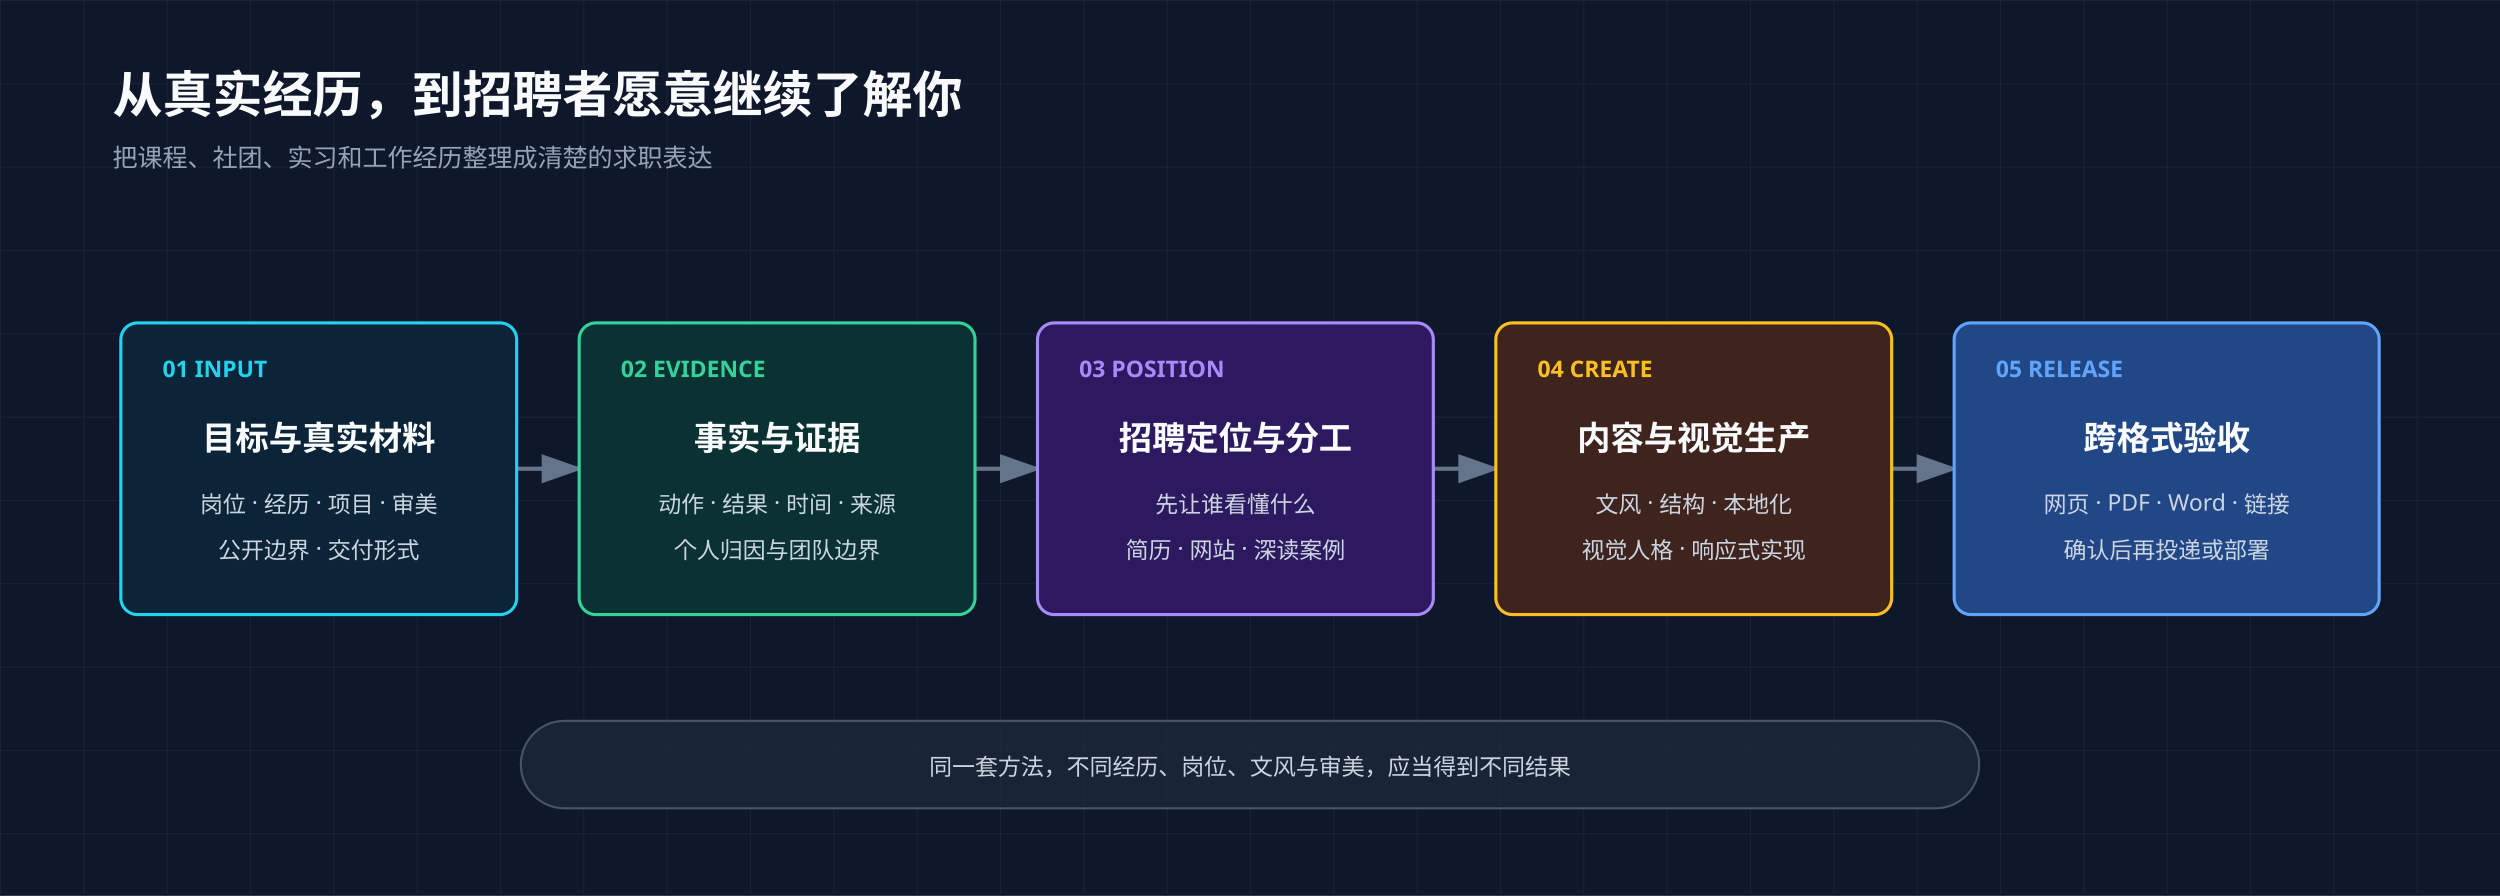
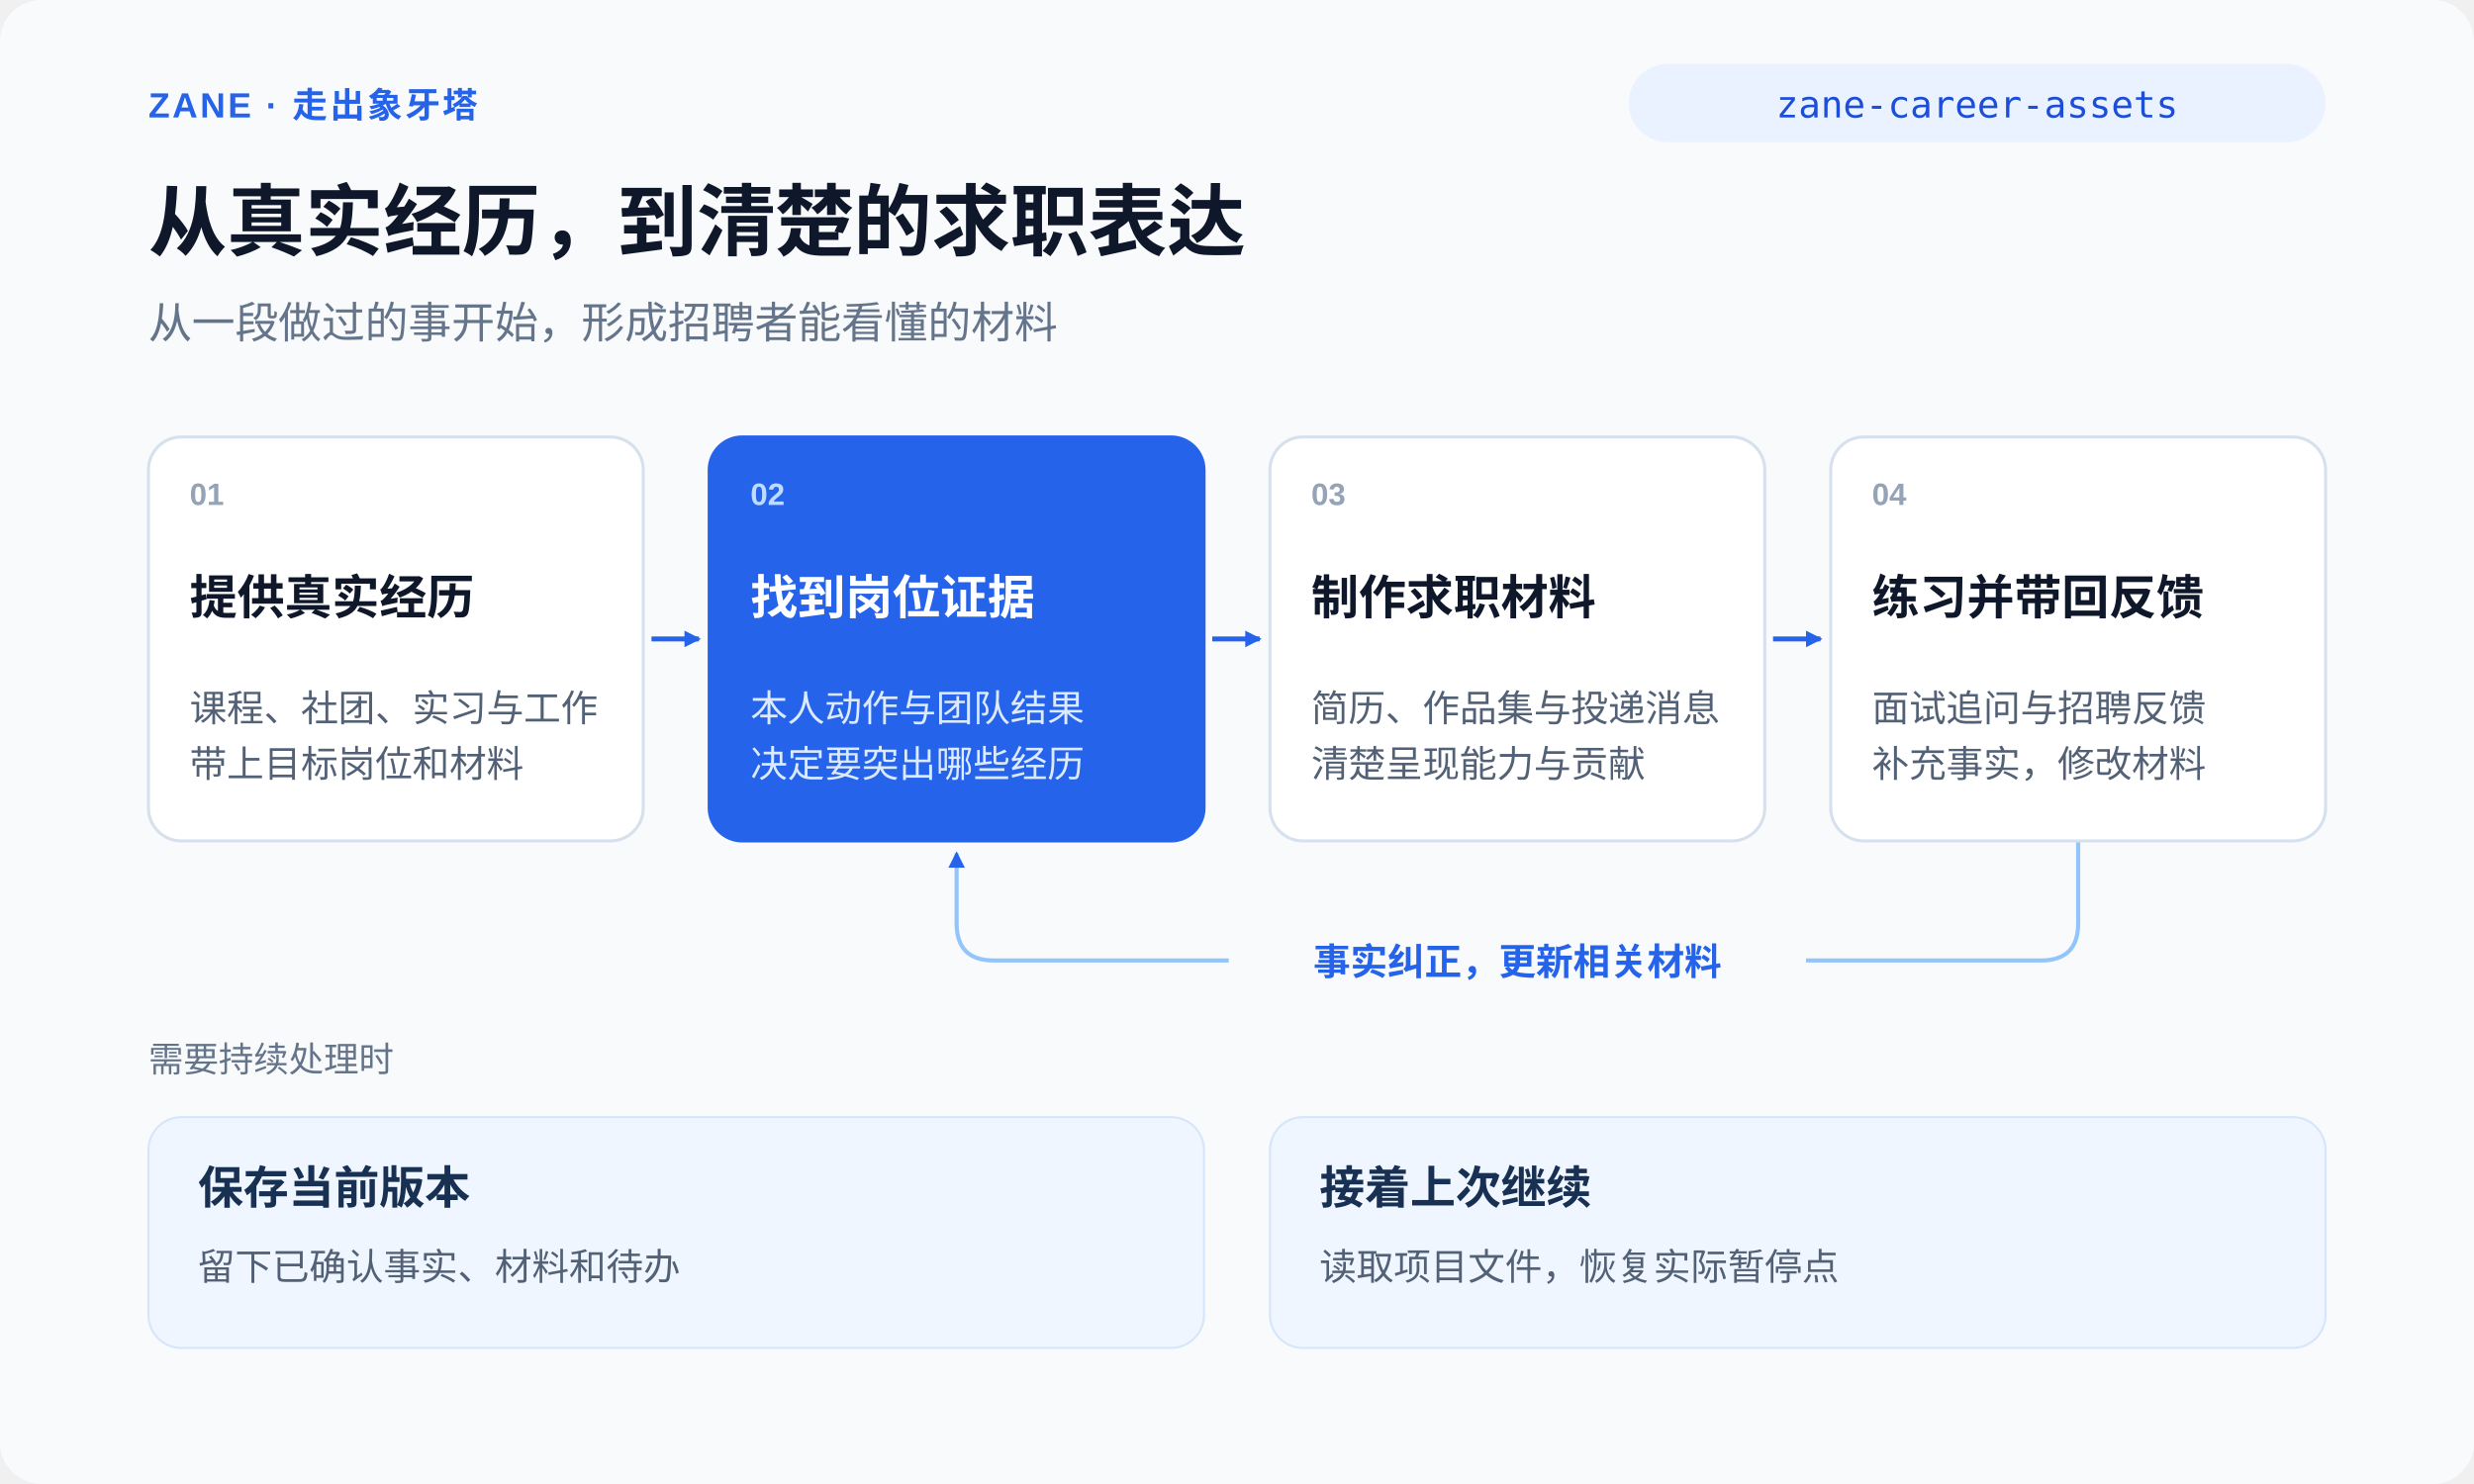
- <svg xmlns="http://www.w3.org/2000/svg" viewBox="0 0 1200 430" role="img" aria-labelledby="title desc">
+ <svg xmlns="http://www.w3.org/2000/svg" viewBox="0 0 1200 720" role="img" aria-labelledby="title desc">
  <defs>
-     <pattern id="grid" width="40" height="40" patternUnits="userSpaceOnUse">
-       <path d="M40 0H0V40" fill="none" stroke="#1e293b" stroke-width="0.6" />
-     </pattern>
-     <marker id="arrow" markerWidth="10" markerHeight="7" refX="9" refY="3.5" orient="auto">
-       <polygon points="0 0,10 3.5,0 7" fill="#64748b" />
+     <style>text{font-family:-apple-system,BlinkMacSystemFont,"Segoe UI","PingFang SC","Hiragino Sans GB","Microsoft YaHei",Arial,sans-serif}
+ .brand{font-size:17px;font-weight:700;letter-spacing:1.2px;fill:#2563eb}.entry{font-family:"SFMono-Regular",Consolas,monospace;font-size:18px;fill:#1d4ed8}
+ .title{font-size:38px;font-weight:700;fill:#0f172a}.subtitle{font-size:21px;fill:#64748b}
+ .index{font-size:15px;font-weight:600;fill:#94a3b8}.label{font-size:23px;font-weight:700;fill:#0f172a}.body{font-size:18px;fill:#526176}
+ .strong .index{fill:#bfdbfe}.strong .label{fill:#fff}.strong .body{fill:#dbeafe}
+ .loop{font-size:18px;font-weight:600;fill:#2563eb}.section{font-size:17px;fill:#64748b}.bottom-label{font-size:22px;font-weight:700;fill:#183153}.bottom-body{font-size:18px;fill:#526176}
+ </style>
+     <marker id="arrow" markerWidth="8" markerHeight="8" refX="7" refY="4" orient="auto" markerUnits="userSpaceOnUse">
+       <path d="M0 0 8 4 0 8Z" fill="#2563eb" />
    </marker>
-     <style>
-       text{font-family:'JetBrains Mono','Noto Sans SC','PingFang SC',sans-serif;letter-spacing:0}
-       .title{font-size:24px;font-weight:700;fill:#f8fafc}.sub{font-size:12px;fill:#94a3b8}
-       .num{font-size:11px;font-weight:700}.name{font-size:16px;font-weight:700;fill:#f8fafc}.detail{font-size:11px;fill:#cbd5e1}
-       .arrow-label{font-size:10px;fill:#94a3b8}
-     </style>
  </defs>
-   <rect width="1200" height="430" fill="#0f172a" />
-   <rect width="1200" height="430" fill="url(#grid)" />
-   <text x="54" y="54" class="title">从真实经历，到招聘者愿意继续了解你</text>
-   <text x="54" y="80" class="sub">把课程、社团、实习和工作经历整理成清楚的求职表达</text>
-   <path d="M248 225H278" stroke="#64748b" stroke-width="2" marker-end="url(#arrow)" />
-   <path d="M468 225H498" stroke="#64748b" stroke-width="2" marker-end="url(#arrow)" />
-   <path d="M688 225H718" stroke="#64748b" stroke-width="2" marker-end="url(#arrow)" />
-   <path d="M908 225H938" stroke="#64748b" stroke-width="2" marker-end="url(#arrow)" />
-   <g>
-     <rect x="58" y="155" width="190" height="140" rx="8" fill="#0f172a" />
-     <rect x="58" y="155" width="190" height="140" rx="8" fill="rgba(8,51,68,.5)" stroke="#22d3ee" stroke-width="1.5" />
-     <text x="78" y="181" class="num" fill="#22d3ee">01 INPUT</text>
-     <text x="153" y="216" class="name" text-anchor="middle">目标与真实材料</text>
-     <text x="153" y="246" class="detail" text-anchor="middle">岗位 · 经历 · 项目 · 审美</text>
-     <text x="153" y="268" class="detail" text-anchor="middle">公开边界 · 交付形式</text>
+   <rect width="1200" height="720" rx="20" fill="#f8fafc" />
+   <path d="M316 310H339" stroke="#2563eb" stroke-width="2.4" fill="none" marker-end="url(#arrow)" />
+   <path d="M588 310H611" stroke="#2563eb" stroke-width="2.4" fill="none" marker-end="url(#arrow)" />
+   <path d="M860 310H883" stroke="#2563eb" stroke-width="2.4" fill="none" marker-end="url(#arrow)" />
+   <path d="M1008 408V448Q1008 466 990 466H482Q464 466 464 448V414" fill="none" stroke="#93c5fd" stroke-width="2" marker-end="url(#arrow)" />
+   <g class="stage">
+     <rect x="72" y="212" width="240" height="196" rx="16" fill="#fff" stroke="#d7e1ed" stroke-width="1.5" />
+     <text x="92" y="245" class="index">01</text>
+     <text x="92" y="298" class="label">提供真实经历</text>
+     <text x="92" y="350" class="body">课程、社团、实习与工作</text>
+     <text x="92" y="377" class="body">带上目标岗位和材料</text>
  </g>
-   <g>
-     <rect x="278" y="155" width="190" height="140" rx="8" fill="#0f172a" />
-     <rect x="278" y="155" width="190" height="140" rx="8" fill="rgba(6,78,59,.5)" stroke="#34d399" stroke-width="1.5" />
-     <text x="298" y="181" class="num" fill="#34d399">02 EVIDENCE</text>
-     <text x="373" y="216" class="name" text-anchor="middle">事实与证据</text>
-     <text x="373" y="246" class="detail" text-anchor="middle">动作 · 结果 · 时间 · 来源</text>
-     <text x="373" y="268" class="detail" text-anchor="middle">个人归因与团队边界</text>
+   <g class="strong">
+     <rect x="344" y="212" width="240" height="196" rx="16" fill="#2563eb" stroke="#2563eb" stroke-width="1.5" />
+     <text x="364" y="245" class="index">02</text>
+     <text x="364" y="298" class="label">找到岗位证据</text>
+     <text x="364" y="350" class="body">本人动作与团队结果</text>
+     <text x="364" y="377" class="body">决定要突出哪些经历</text>
  </g>
-   <g>
-     <rect x="498" y="155" width="190" height="140" rx="8" fill="#0f172a" />
-     <rect x="498" y="155" width="190" height="140" rx="8" fill="rgba(76,29,149,.5)" stroke="#a78bfa" stroke-width="1.5" />
-     <text x="518" y="181" class="num" fill="#a78bfa">03 POSITION</text>
-     <text x="593" y="216" class="name" text-anchor="middle">招聘定位与分工</text>
-     <text x="593" y="246" class="detail" text-anchor="middle">先让谁看懂什么</text>
-     <text x="593" y="268" class="detail" text-anchor="middle">简历 · 网站 · 深读案例</text>
+   <g class="stage">
+     <rect x="616" y="212" width="240" height="196" rx="16" fill="#fff" stroke="#d7e1ed" stroke-width="1.5" />
+     <text x="636" y="245" class="index">03</text>
+     <text x="636" y="298" class="label">制作求职材料</text>
+     <text x="636" y="350" class="body">简历、作品集与投递消息</text>
+     <text x="636" y="377" class="body">清楚呈现能力与贡献</text>
  </g>
-   <g>
-     <rect x="718" y="155" width="190" height="140" rx="8" fill="#0f172a" />
-     <rect x="718" y="155" width="190" height="140" rx="8" fill="rgba(120,53,15,.45)" stroke="#fbbf24" stroke-width="1.5" />
-     <text x="738" y="181" class="num" fill="#fbbf24">04 CREATE</text>
-     <text x="813" y="216" class="name" text-anchor="middle">内容与视觉生产</text>
-     <text x="813" y="246" class="detail" text-anchor="middle">文风 · 结构 · 本地化</text>
-     <text x="813" y="268" class="detail" text-anchor="middle">视觉人格 · 响应式实现</text>
+   <g class="stage">
+     <rect x="888" y="212" width="240" height="196" rx="16" fill="#fff" stroke="#d7e1ed" stroke-width="1.5" />
+     <text x="908" y="245" class="index">04</text>
+     <text x="908" y="298" class="label">练习并带回反馈</text>
+     <text x="908" y="350" class="body">面试追问与招聘反馈</text>
+     <text x="908" y="377" class="body">补充事实，修改材料</text>
  </g>
-   <g>
-     <rect x="938" y="155" width="204" height="140" rx="8" fill="#0f172a" />
-     <rect x="938" y="155" width="204" height="140" rx="8" fill="rgba(59,130,246,.45)" stroke="#60a5fa" stroke-width="1.5" />
-     <text x="958" y="181" class="num" fill="#60a5fa">05 RELEASE</text>
-     <text x="1040" y="216" class="name" text-anchor="middle">跨格式验收</text>
-     <text x="1040" y="246" class="detail" text-anchor="middle">网页 · PDF · Word · 链接</text>
-     <text x="1040" y="268" class="detail" text-anchor="middle">确认后再投递或部署</text>
-   </g>
-   <rect x="250" y="346" width="700" height="42" rx="21" fill="rgba(30,41,59,.75)" stroke="#475569" />
-   <text x="600" y="372" class="detail" text-anchor="middle">同一套方法，不同经历、岗位、文风与审美，应当得到不同结果</text>
+   <rect x="596" y="451" width="280" height="30" rx="10" fill="#f8fafc" />
+   <text x="736" y="473" class="loop" text-anchor="middle">事实纠正，更新相关材料</text>
+   <text x="72" y="520" class="section">需要持续处理时</text>
+   <rect x="72" y="542" width="512" height="112" rx="16" fill="#eff6ff" stroke="#d5e5fa" />
+   <text x="96" y="584" class="bottom-label">保存当前版本</text>
+   <text x="96" y="621" class="bottom-body">留下已确认事实、材料和待办</text>
+   <rect x="616" y="542" width="512" height="112" rx="16" fill="#eff6ff" stroke="#d5e5fa" />
+   <text x="640" y="584" class="bottom-label">接着上次继续</text>
+   <text x="640" y="621" class="bottom-body">读取项目文件，恢复实际暂停点</text>
+   <text x="72" y="57" class="brand">ZANE · 走出象牙塔</text>
+   <rect x="790" y="31" width="338" height="38" rx="19" fill="#eaf2ff" />
+   <text x="959" y="57" class="entry" text-anchor="middle">zane-career-assets</text>
+   <text x="72" y="121" class="title">从真实经历，到清楚的求职表达</text>
+   <text x="72" y="164" class="subtitle">从一段做过的事开始，形成招聘者能看懂的材料</text>
</svg>
